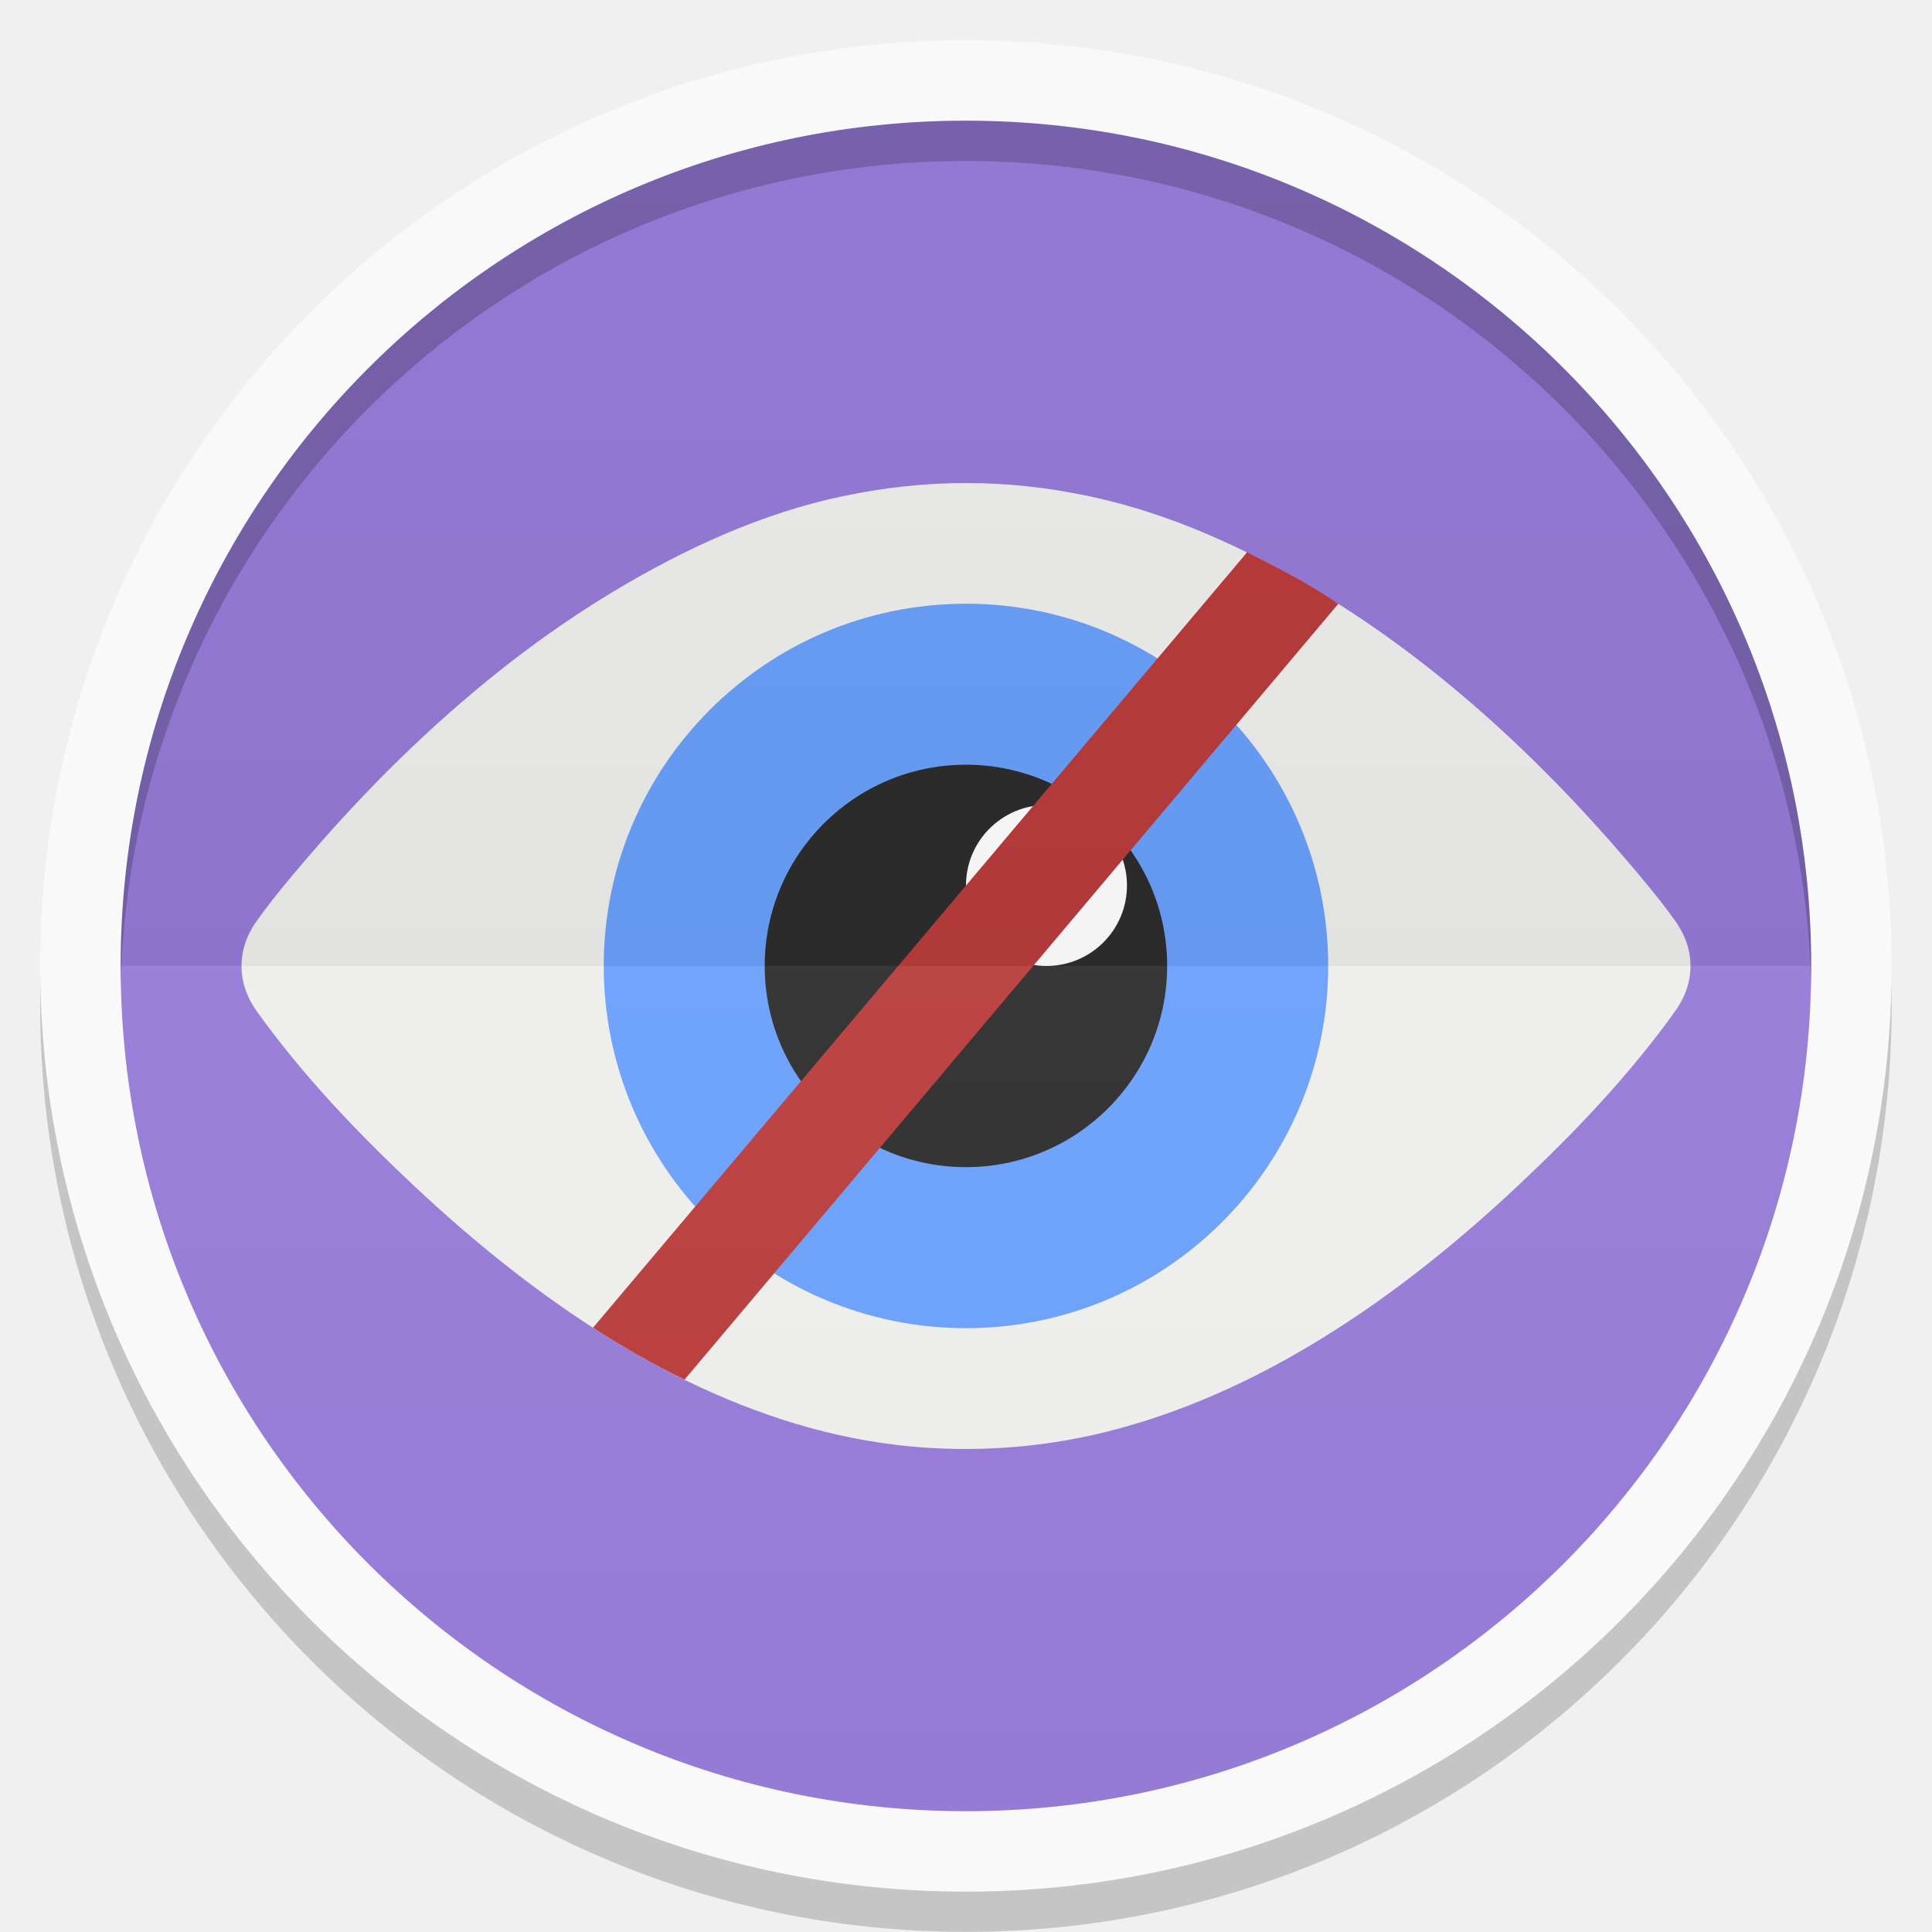
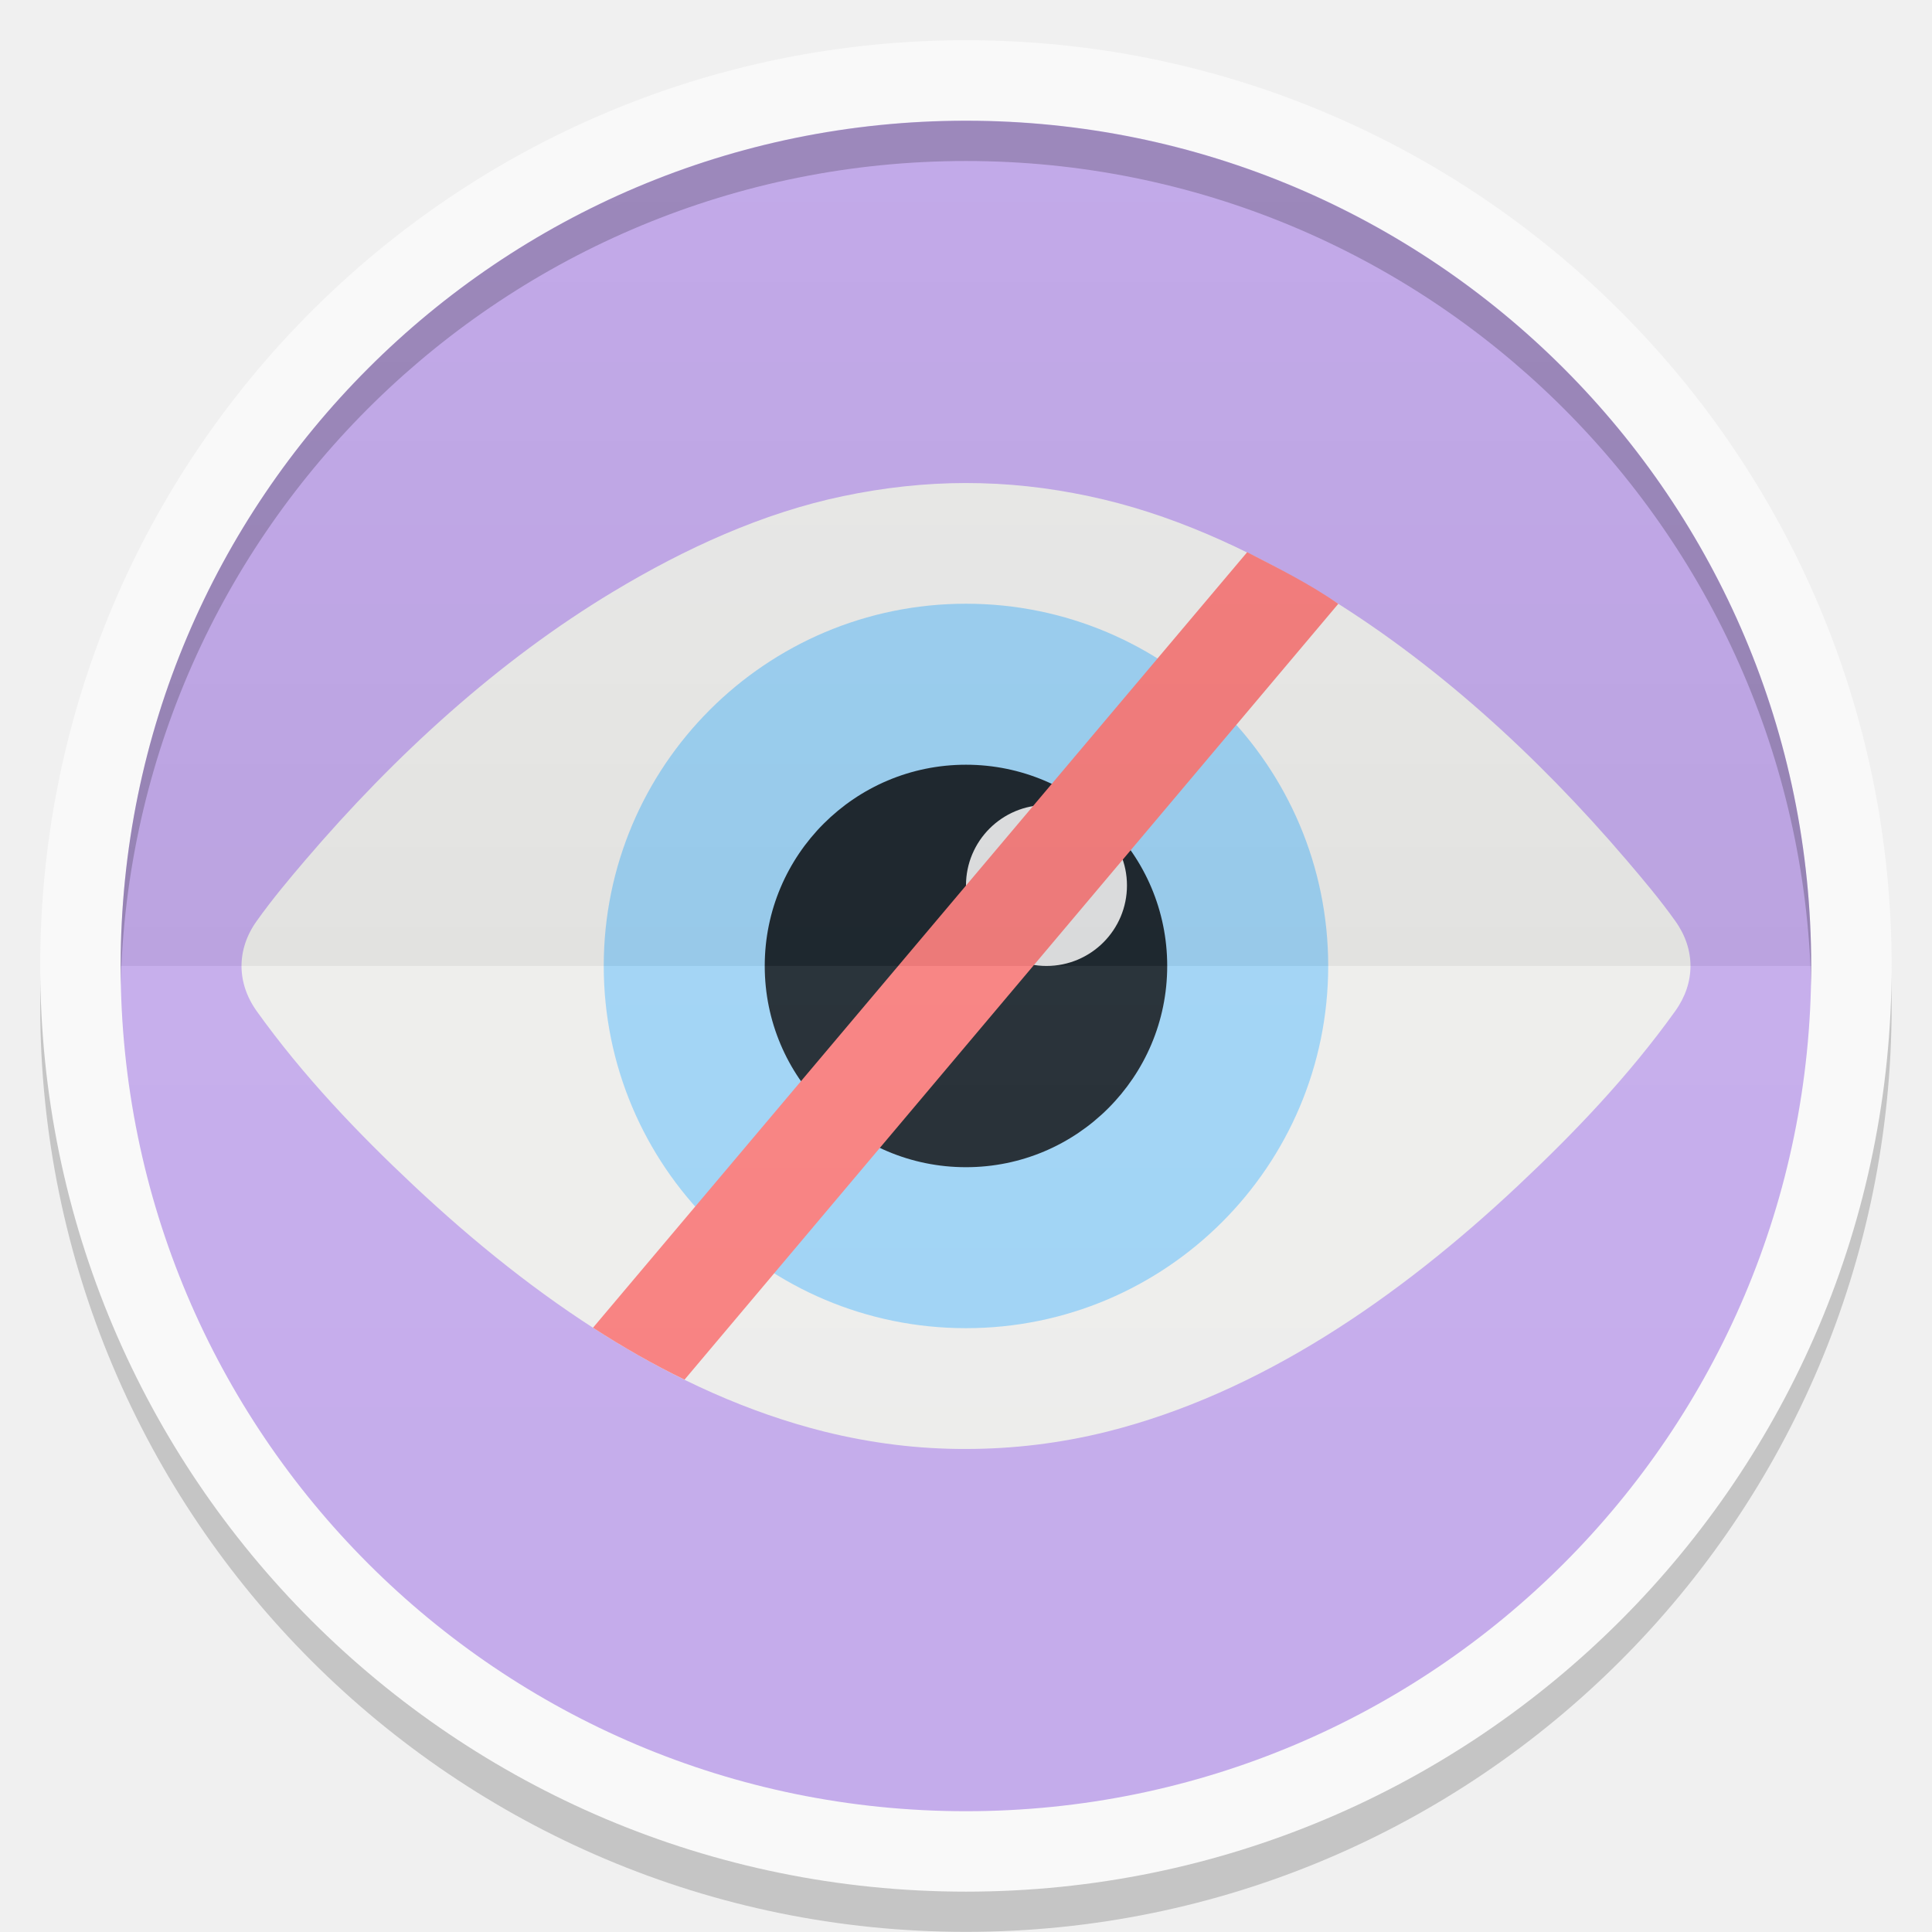
<svg xmlns="http://www.w3.org/2000/svg" xmlns:xlink="http://www.w3.org/1999/xlink" width="48" viewBox="0 0 13.547 13.547" height="48" id="svg2" version="1.1">
  <defs id="defs4">
    <linearGradient id="linearGradient3807">
      <stop style="stop-color:#000000;stop-opacity:1;" offset="0" id="stop3809" />
      <stop style="stop-color:#000000;stop-opacity:0;" offset="1" id="stop3811" />
    </linearGradient>
    <linearGradient id="linearGradient3794">
      <stop style="stop-color:#ffffff;stop-opacity:1;" offset="0" id="stop3796" />
      <stop style="stop-color:#ffffff;stop-opacity:0;" offset="1" id="stop3798" />
    </linearGradient>
    <linearGradient id="linearGradient4460">
      <stop offset="0" style="stop-color:#2d2d2d;stop-opacity:1;" id="stop7" />
      <stop offset="1" style="stop-color:#333333;stop-opacity:1;" id="stop9" />
    </linearGradient>
    <linearGradient id="linearGradient3824">
      <stop offset="0" style="stop-color:#2a94c8" id="stop12" />
      <stop offset=".519" style="stop-color:#e35472" id="stop14" />
      <stop offset="1" style="stop-color:#e68031" id="stop16" />
    </linearGradient>
    <linearGradient gradientTransform="matrix(1.09524,0,0,1.09524,-133.0018,-293.022)" xlink:href="#linearGradient4460" id="linearGradient3835" y1="279.096" y2="268.33" gradientUnits="userSpaceOnUse" x2="0" />
    <linearGradient xlink:href="#linearGradient3824" id="linearGradient3830" x1=".847" x2="12.7" gradientUnits="userSpaceOnUse" />
    <linearGradient xlink:href="#linearGradient4460" id="linearGradient3010" gradientUnits="userSpaceOnUse" gradientTransform="matrix(1.078933,0,0,1.078933,-130.9204,-288.5589)" y1="279.096" x2="0" y2="268.33" />
    <clipPath id="clipPath3813" clipPathUnits="userSpaceOnUse">
      <path id="path3815" d="M 92.311,355.545 L 479.511,355.545 L 479.511,68.185 L 92.311,68.185 L 92.311,355.545 z" />
    </clipPath>
    <clipPath id="clipPath3809" clipPathUnits="userSpaceOnUse">
      <path id="path3811" d="M 93.311,69.185 L 478.511,69.185 L 478.511,354.545 L 93.311,354.545 L 93.311,69.185 z" />
    </clipPath>
    <clipPath id="clipPath3805" clipPathUnits="userSpaceOnUse">
      <path id="path3807" d="M 93.311,354.545 L 478.511,354.545 L 478.511,69.185 L 93.311,69.185 L 93.311,354.545 z" />
    </clipPath>
    <clipPath id="clipPath3801" clipPathUnits="userSpaceOnUse">
      <path id="path3803" d="M 95.311,352.545 L 476.403,352.545 L 476.403,71.423 L 95.311,71.423 L 95.311,352.545 z" />
    </clipPath>
    <clipPath id="clipPath3797" clipPathUnits="userSpaceOnUse">
      <rect id="rect3799" style="fill:#fff" height="96" y="-0" x="-100" width="96" />
    </clipPath>
    <clipPath id="clipPath3793" clipPathUnits="userSpaceOnUse">
      <path id="path3795" d="M 54.1,12.5 12.9,54.7 C -2.7,70.3 23,69 32.3,74.9 36.6,77.7 18.5,81.3 22.2,85 c 3.6,3.7 21.7,7.1 25.3,10.7 3.6,3.7 -7.3,7.6 -3.7,11.3 3.5,3.7 11.9,0.2 13.4,8.6 1.1,6.2 15.4,3.1 21.8,-2.2 4,-3.4 -6.9,-3.4 -3.3,-7.1 9,-9.1 17,-4.1 20.3,-12.5 1.8,-4.5 -13.6,-7.7 -9.5,-10.6 9.8,-6.9 45.8,-10.4 29.2,-27 L 73,12.5 c -5.3,-5 -14,-5 -18.9,0 z m -9.9,64.7 c 0.9,0 30.8,4 19.3,7.1 -4.4,1.2 -24.6,-7.1 -19.3,-7.1 z m 57.2,16.6 c 0,2.1 16.3,3.3 15.4,-0.5 -1.3,-6.4 -13.6,-5.9 -15.4,0.5 z m -69.5,11.1 c 3.7,3.2 9.3,-0.7 11.1,-5.2 -3.6,-4.7 -16.9,0.3 -11.1,5.2 z m 67.5,-6.7 c -4.6,4.2 0.8,8.6 5.3,5.7 1.2,-0.8 -0.1,-4.7 -5.3,-5.7 z" />
    </clipPath>
    <clipPath id="clipPath3789" clipPathUnits="userSpaceOnUse">
      <rect id="rect3791" style="fill:#fff" height="84" rx="6" y="6" x="6" width="84" />
    </clipPath>
    <clipPath id="clipPath3785" clipPathUnits="userSpaceOnUse">
      <rect id="rect3787" style="fill:#fff;fill-rule:evenodd" height="20" rx="2" y="1" x="1" width="20" />
    </clipPath>
    <linearGradient xlink:href="#linearGradient3794" id="linearGradient3800" x1="28" y1="28" x2="42" y2="44" gradientUnits="userSpaceOnUse" />
    <linearGradient xlink:href="#linearGradient3807" id="linearGradient3813" x1="28" y1="28" x2="11" y2="7" gradientUnits="userSpaceOnUse" gradientTransform="scale(0.2822222,0.2822222)" />
    <linearGradient xlink:href="#linearGradient3794" id="linearGradient3817" gradientUnits="userSpaceOnUse" x1="28" y1="28" x2="42" y2="44" gradientTransform="matrix(0.2822222,0,0,0.2822222,-15.24,0)" />
    <linearGradient xlink:href="#linearGradient3807" id="linearGradient3024" gradientUnits="userSpaceOnUse" gradientTransform="matrix(0.2822222,0,0,0.2822222,-15.24,0)" x1="28" y1="28" x2="11" y2="7" />
    <linearGradient xlink:href="#linearGradient3807" id="linearGradient3809" x1="25" y1="24" x2="25" y2="48" gradientUnits="userSpaceOnUse" gradientTransform="matrix(-0.2822222,0,0,-0.2822222,13.54666,13.54667)" />
    <linearGradient xlink:href="#linearGradient3794" id="linearGradient3814" gradientUnits="userSpaceOnUse" x1="25" y1="24" x2="25" y2="48" gradientTransform="matrix(0.2822222,0,0,0.2822222,6.875e-7,-6.3e-6)" />
    <linearGradient xlink:href="#linearGradient3807" id="linearGradient3818" gradientUnits="userSpaceOnUse" x1="25" y1="24" x2="25" y2="48" gradientTransform="matrix(0.2822222,0,0,0.2822222,14.67555,0)" />
    <radialGradient gradientUnits="userSpaceOnUse" r="24" fy="1028.362" fx="24" cy="1028.362" cx="24" id="radialGradient3839" xlink:href="#linearGradient3833" />
    <linearGradient y2="1028.362" x2="25" y1="1004.362" x1="25" gradientTransform="translate(0,24)" gradientUnits="userSpaceOnUse" id="linearGradient3814-8" xlink:href="#linearGradient3816" />
    <linearGradient gradientTransform="matrix(1,0,0,-1,0,2032.724)" y2="1028.362" x2="25" y1="1004.362" x1="25" gradientUnits="userSpaceOnUse" id="linearGradient3799" xlink:href="#linearGradient3789" />
    <linearGradient y2="1116.021" x2="535.501" y1="1357.267" x1="535.501" gradientUnits="userSpaceOnUse" id="linearGradient3853" xlink:href="#linearGradient4460-36" />
    <linearGradient gradientUnits="userSpaceOnUse" y2="1116.021" x2="535.501" y1="1357.267" x1="535.501" id="linearGradient3851" xlink:href="#linearGradient4460-36" />
    <linearGradient y2="267.598" x2="0" y1="279.088" gradientTransform="matrix(3.916346,0,0,3.916346,-416.9212,-49.09352)" gradientUnits="userSpaceOnUse" id="linearGradient3842" xlink:href="#linearGradient4460-36" />
    <linearGradient y2="267.598" x2="0" y1="279.088" gradientTransform="matrix(1.10528,0,0,1.10528,-134.2829,-295.7706)" gradientUnits="userSpaceOnUse" id="linearGradient3837" xlink:href="#linearGradient4460-36" />
    <clipPath clipPathUnits="userSpaceOnUse" id="clipPath6">
      <path style="fill:#fff;fill-rule:evenodd" d="M -670.14,51.863 L -114.616,405.003 L -257.111,510.326 L -514.221,-71.013 L -670.14,51.863 z" id="path8" />
    </clipPath>
    <linearGradient id="linearGradient4460-3">
      <stop offset="0" style="stop-color:#f9d7c6" id="stop11" />
      <stop offset="1" style="stop-color:#f9f9ff" id="stop13" />
    </linearGradient>
    <linearGradient gradientTransform="translate(0,1e-5)" xlink:href="#linearGradient4460-3" id="linearGradient4030" x1="3.387" gradientUnits="userSpaceOnUse" x2="10.16" />
    <linearGradient id="linearGradient4460-36">
      <stop offset="0" style="stop-color:#cb3223" id="stop17" />
      <stop offset="1" style="stop-color:#e16913" id="stop19" />
    </linearGradient>
    <linearGradient gradientTransform="matrix(1.10528,0,0,1.10528,-134.2829,-295.7706)" xlink:href="#linearGradient4460-36" id="linearGradient4075" y1="279.088" y2="267.598" gradientUnits="userSpaceOnUse" x2="0" />
    <linearGradient id="linearGradient3789">
      <stop id="stop3791" offset="0" style="stop-color:#000000;stop-opacity:1;" />
      <stop id="stop3793" offset="1" style="stop-color:#000000;stop-opacity:0;" />
    </linearGradient>
    <linearGradient id="linearGradient3816">
      <stop style="stop-color:#ffffff;stop-opacity:1;" offset="0" id="stop3818" />
      <stop style="stop-color:#ffffff;stop-opacity:0;" offset="1" id="stop3820" />
    </linearGradient>
    <linearGradient id="linearGradient3833">
      <stop id="stop3835" offset="0" style="stop-color:#000000;stop-opacity:1;" />
      <stop id="stop3837" offset="1" style="stop-color:#000000;stop-opacity:0;" />
    </linearGradient>
    <linearGradient xlink:href="#linearGradient3789" id="linearGradient3108" gradientUnits="userSpaceOnUse" gradientTransform="matrix(0.2822222,0,0,-0.2822222,25.96443,290.2267)" x1="25" y1="1004.362" x2="25" y2="1028.362" />
    <linearGradient xlink:href="#linearGradient3816" id="linearGradient3111" gradientUnits="userSpaceOnUse" gradientTransform="matrix(0.2822222,0,0,0.2822222,13.54667,-276.68)" x1="25" y1="1004.362" x2="25" y2="1028.362" />
    <linearGradient gradientTransform="matrix(1,0,0,-1,0,2056.724)" y2="1047.362" x2="24" y1="1028.362" x1="24" gradientUnits="userSpaceOnUse" id="linearGradient3985" xlink:href="#linearGradient3833-9" />
    <linearGradient gradientUnits="userSpaceOnUse" y2="1047.362" x2="24" y1="1028.362" x1="24" id="linearGradient3981" xlink:href="#linearGradient3816-1" />
    <linearGradient y2="48" x2="25" y1="24" x1="25" gradientTransform="translate(1.7289841e-6,1004.362)" gradientUnits="userSpaceOnUse" id="linearGradient3181" xlink:href="#linearGradient3794-3" />
    <linearGradient y2="48" x2="25" y1="24" x1="25" gradientTransform="matrix(-1,0,0,-1,48,1052.362)" gradientUnits="userSpaceOnUse" id="linearGradient3177" xlink:href="#linearGradient3807-0" />
    <linearGradient id="linearGradient3807-0">
      <stop style="stop-color:#000000;stop-opacity:1;" offset="0" id="stop3809-8" />
      <stop style="stop-color:#000000;stop-opacity:0;" offset="1" id="stop3811-3" />
    </linearGradient>
    <linearGradient id="linearGradient3794-3">
      <stop style="stop-color:#ffffff;stop-opacity:1;" offset="0" id="stop3796-8" />
      <stop style="stop-color:#ffffff;stop-opacity:0;" offset="1" id="stop3798-6" />
    </linearGradient>
    <linearGradient id="linearGradient4460-5">
      <stop offset="0" style="stop-color:#2d2d2d;stop-opacity:1;" id="stop7-9" />
      <stop offset="1" style="stop-color:#333333;stop-opacity:1;" id="stop9-2" />
    </linearGradient>
    <linearGradient id="linearGradient3824-5">
      <stop offset="0" style="stop-color:#2a94c8" id="stop12-3" />
      <stop offset=".519" style="stop-color:#e35472" id="stop14-3" />
      <stop offset="1" style="stop-color:#e68031" id="stop16-5" />
    </linearGradient>
    <linearGradient gradientTransform="matrix(1.09524,0,0,1.09524,-133.0018,-293.022)" xlink:href="#linearGradient4460-5" id="linearGradient3835-5" y1="279.096" y2="268.33" gradientUnits="userSpaceOnUse" x2="0" />
    <linearGradient xlink:href="#linearGradient3824-5" id="linearGradient3830-0" x1=".847" x2="12.7" gradientUnits="userSpaceOnUse" />
    <linearGradient xlink:href="#linearGradient4460-5" id="linearGradient3010-2" gradientUnits="userSpaceOnUse" gradientTransform="matrix(1.078933,0,0,1.078933,-130.9204,-288.5589)" y1="279.096" x2="0" y2="268.33" />
    <clipPath id="clipPath3813-6" clipPathUnits="userSpaceOnUse">
      <path id="path3815-6" d="M 92.311,355.545 L 479.511,355.545 L 479.511,68.185 L 92.311,68.185 L 92.311,355.545 z" />
    </clipPath>
    <clipPath id="clipPath3809-4" clipPathUnits="userSpaceOnUse">
      <path id="path3811-2" d="M 93.311,69.185 L 478.511,69.185 L 478.511,354.545 L 93.311,354.545 L 93.311,69.185 z" />
    </clipPath>
    <clipPath id="clipPath3805-9" clipPathUnits="userSpaceOnUse">
      <path id="path3807-0" d="M 93.311,354.545 L 478.511,354.545 L 478.511,69.185 L 93.311,69.185 L 93.311,354.545 z" />
    </clipPath>
    <clipPath id="clipPath3801-5" clipPathUnits="userSpaceOnUse">
      <path id="path3803-9" d="M 95.311,352.545 L 476.403,352.545 L 476.403,71.423 L 95.311,71.423 L 95.311,352.545 z" />
    </clipPath>
    <clipPath id="clipPath3797-1" clipPathUnits="userSpaceOnUse">
      <rect id="rect3799-3" style="fill:#fff" height="96" y="-0" x="-100" width="96" />
    </clipPath>
    <clipPath id="clipPath3793-6" clipPathUnits="userSpaceOnUse">
      <path id="path3795-8" d="M 54.1,12.5 12.9,54.7 C -2.7,70.3 23,69 32.3,74.9 36.6,77.7 18.5,81.3 22.2,85 c 3.6,3.7 21.7,7.1 25.3,10.7 3.6,3.7 -7.3,7.6 -3.7,11.3 3.5,3.7 11.9,0.2 13.4,8.6 1.1,6.2 15.4,3.1 21.8,-2.2 4,-3.4 -6.9,-3.4 -3.3,-7.1 9,-9.1 17,-4.1 20.3,-12.5 1.8,-4.5 -13.6,-7.7 -9.5,-10.6 9.8,-6.9 45.8,-10.4 29.2,-27 L 73,12.5 c -5.3,-5 -14,-5 -18.9,0 z m -9.9,64.7 c 0.9,0 30.8,4 19.3,7.1 -4.4,1.2 -24.6,-7.1 -19.3,-7.1 z m 57.2,16.6 c 0,2.1 16.3,3.3 15.4,-0.5 -1.3,-6.4 -13.6,-5.9 -15.4,0.5 z m -69.5,11.1 c 3.7,3.2 9.3,-0.7 11.1,-5.2 -3.6,-4.7 -16.9,0.3 -11.1,5.2 z m 67.5,-6.7 c -4.6,4.2 0.8,8.6 5.3,5.7 1.2,-0.8 -0.1,-4.7 -5.3,-5.7 z" />
    </clipPath>
    <clipPath id="clipPath3789-1" clipPathUnits="userSpaceOnUse">
      <rect id="rect3791-8" style="fill:#fff" height="84" rx="6" y="6" x="6" width="84" />
    </clipPath>
    <clipPath id="clipPath3785-8" clipPathUnits="userSpaceOnUse">
      <rect id="rect3787-3" style="fill:#fff;fill-rule:evenodd" height="20" rx="2" y="1" x="1" width="20" />
    </clipPath>
    <linearGradient xlink:href="#linearGradient3794-3" id="linearGradient3800-5" x1="28" y1="28" x2="42" y2="44" gradientUnits="userSpaceOnUse" />
    <linearGradient xlink:href="#linearGradient3807-0" id="linearGradient3813-7" x1="28" y1="28" x2="11" y2="7" gradientUnits="userSpaceOnUse" gradientTransform="scale(0.2822222,0.2822222)" />
    <linearGradient xlink:href="#linearGradient3794-3" id="linearGradient3817-7" gradientUnits="userSpaceOnUse" x1="28" y1="28" x2="42" y2="44" gradientTransform="matrix(0.2822222,0,0,0.2822222,-15.24,0)" />
    <linearGradient xlink:href="#linearGradient3807-0" id="linearGradient3024-4" gradientUnits="userSpaceOnUse" gradientTransform="matrix(0.2822222,0,0,0.2822222,-15.24,0)" x1="28" y1="28" x2="11" y2="7" />
    <linearGradient xlink:href="#linearGradient3807-0" id="linearGradient3809-9" x1="25" y1="24" x2="25" y2="48" gradientUnits="userSpaceOnUse" gradientTransform="matrix(-0.2822222,0,0,-0.2822222,13.54667,13.54667)" />
    <linearGradient xlink:href="#linearGradient3794-3" id="linearGradient3814-3" gradientUnits="userSpaceOnUse" x1="25" y1="24" x2="25" y2="48" gradientTransform="matrix(0.2822222,0,0,0.2822222,5e-7,-6.3e-6)" />
    <linearGradient xlink:href="#linearGradient3807-0" id="linearGradient3818-7" gradientUnits="userSpaceOnUse" x1="25" y1="24" x2="25" y2="48" gradientTransform="matrix(0.2822222,0,0,0.2822222,14.67555,0)" />
    <radialGradient gradientUnits="userSpaceOnUse" r="24" fy="1028.362" fx="24" cy="1028.362" cx="24" id="radialGradient3839-7" xlink:href="#linearGradient3833-9" />
    <linearGradient y2="1028.362" x2="25" y1="1004.362" x1="25" gradientTransform="translate(0,24)" gradientUnits="userSpaceOnUse" id="linearGradient3814-8-7" xlink:href="#linearGradient3816-1" />
    <linearGradient gradientTransform="matrix(1,0,0,-1,0,2032.724)" y2="1028.362" x2="25" y1="1004.362" x1="25" gradientUnits="userSpaceOnUse" id="linearGradient3799-2" xlink:href="#linearGradient3789-3" />
    <linearGradient y2="1116.021" x2="535.501" y1="1357.267" x1="535.501" gradientUnits="userSpaceOnUse" id="linearGradient3853-4" xlink:href="#linearGradient4460-36-4" />
    <linearGradient gradientUnits="userSpaceOnUse" y2="1116.021" x2="535.501" y1="1357.267" x1="535.501" id="linearGradient3851-1" xlink:href="#linearGradient4460-36-4" />
    <linearGradient y2="267.598" x2="0" y1="279.088" gradientTransform="matrix(3.916346,0,0,3.916346,-416.9212,-49.09352)" gradientUnits="userSpaceOnUse" id="linearGradient3842-3" xlink:href="#linearGradient4460-36-4" />
    <linearGradient y2="267.598" x2="0" y1="279.088" gradientTransform="matrix(1.10528,0,0,1.10528,-134.2829,-295.7706)" gradientUnits="userSpaceOnUse" id="linearGradient3837-8" xlink:href="#linearGradient4460-36-4" />
    <clipPath clipPathUnits="userSpaceOnUse" id="clipPath6-2">
      <path style="fill:#fff;fill-rule:evenodd" d="M -670.14,51.863 L -114.616,405.003 L -257.111,510.326 L -514.221,-71.013 L -670.14,51.863 z" id="path8-8" />
    </clipPath>
    <linearGradient id="linearGradient4460-3-4">
      <stop offset="0" style="stop-color:#f9d7c6" id="stop11-6" />
      <stop offset="1" style="stop-color:#f9f9ff" id="stop13-4" />
    </linearGradient>
    <linearGradient gradientTransform="translate(0,1e-5)" xlink:href="#linearGradient4460-3-4" id="linearGradient4030-0" x1="3.387" gradientUnits="userSpaceOnUse" x2="10.16" />
    <linearGradient id="linearGradient4460-36-4">
      <stop offset="0" style="stop-color:#cb3223" id="stop17-2" />
      <stop offset="1" style="stop-color:#e16913" id="stop19-5" />
    </linearGradient>
    <linearGradient gradientTransform="matrix(1.10528,0,0,1.10528,-134.2829,-295.7706)" xlink:href="#linearGradient4460-36-4" id="linearGradient4075-2" y1="279.088" y2="267.598" gradientUnits="userSpaceOnUse" x2="0" />
    <linearGradient id="linearGradient3789-3">
      <stop id="stop3791-1" offset="0" style="stop-color:#000000;stop-opacity:1;" />
      <stop id="stop3793-3" offset="1" style="stop-color:#000000;stop-opacity:0;" />
    </linearGradient>
    <linearGradient id="linearGradient3816-1">
      <stop style="stop-color:#ffffff;stop-opacity:1;" offset="0" id="stop3818-9" />
      <stop style="stop-color:#ffffff;stop-opacity:0;" offset="1" id="stop3820-0" />
    </linearGradient>
    <linearGradient id="linearGradient3833-9">
      <stop id="stop3835-9" offset="0" style="stop-color:#000000;stop-opacity:1;" />
      <stop id="stop3837-0" offset="1" style="stop-color:#000000;stop-opacity:0;" />
    </linearGradient>
    <linearGradient xlink:href="#linearGradient3789-3" id="linearGradient3108-0" gradientUnits="userSpaceOnUse" gradientTransform="matrix(0.2822222,0,0,-0.2822222,25.96443,290.2267)" x1="25" y1="1004.362" x2="25" y2="1028.362" />
    <linearGradient xlink:href="#linearGradient3816-1" id="linearGradient3111-7" gradientUnits="userSpaceOnUse" gradientTransform="matrix(0.2822222,0,0,0.2822222,13.54667,-276.68)" x1="25" y1="1004.362" x2="25" y2="1028.362" />
    <radialGradient gradientUnits="userSpaceOnUse" r="24" fy="1028.362" fx="24" cy="1028.362" cx="24" id="radialGradient3839-0" xlink:href="#linearGradient3833-4" />
    <linearGradient y2="1028.362" x2="25" y1="1004.362" x1="25" gradientTransform="translate(86,24)" gradientUnits="userSpaceOnUse" id="linearGradient3814-0" xlink:href="#linearGradient3816-5" />
    <linearGradient gradientTransform="matrix(1,0,0,-1,86,2032.724)" y2="1028.362" x2="25" y1="1004.362" x1="25" gradientUnits="userSpaceOnUse" id="linearGradient3799-27" xlink:href="#linearGradient3789-0" />
    <linearGradient y2="1116.021" x2="535.501" y1="1357.267" x1="535.501" gradientUnits="userSpaceOnUse" id="linearGradient3853-8" xlink:href="#linearGradient4460-8" />
    <linearGradient gradientUnits="userSpaceOnUse" y2="1116.021" x2="535.501" y1="1357.267" x1="535.501" id="linearGradient3851-0" xlink:href="#linearGradient4460-8" />
    <linearGradient y2="267.598" x2="0" y1="279.088" gradientTransform="matrix(3.916346,0,0,3.916346,-416.9212,-49.09352)" gradientUnits="userSpaceOnUse" id="linearGradient3842-36" xlink:href="#linearGradient4460-8" />
    <linearGradient y2="267.598" x2="0" y1="279.088" gradientTransform="matrix(1.10528,0,0,1.10528,-134.2829,-295.7706)" gradientUnits="userSpaceOnUse" id="linearGradient3837-3" xlink:href="#linearGradient4460-8" />
    <clipPath clipPathUnits="userSpaceOnUse" id="clipPath6-4">
      <path style="fill:#fff;fill-rule:evenodd" d="M -670.14,51.863 L -114.616,405.003 L -257.111,510.326 L -514.221,-71.013 L -670.14,51.863 z" id="path8-3" />
    </clipPath>
    <linearGradient id="linearGradient4460-3-7">
      <stop offset="0" style="stop-color:#f9d7c6" id="stop11-7" />
      <stop offset="1" style="stop-color:#f9f9ff" id="stop13-8" />
    </linearGradient>
    <linearGradient gradientTransform="translate(0,1e-5)" xlink:href="#linearGradient4460-3-7" id="linearGradient4030-1" x1="3.387" gradientUnits="userSpaceOnUse" x2="10.16" />
    <linearGradient id="linearGradient4460-8">
      <stop offset="0" style="stop-color:#cb3223" id="stop17-1" />
      <stop offset="1" style="stop-color:#e16913" id="stop19-6" />
    </linearGradient>
    <linearGradient gradientTransform="matrix(1.10528,0,0,1.10528,-134.2829,-295.7706)" xlink:href="#linearGradient4460-8" id="linearGradient4075-4" y1="279.088" y2="267.598" gradientUnits="userSpaceOnUse" x2="0" />
    <linearGradient id="linearGradient3789-0">
      <stop id="stop3791-0" offset="0" style="stop-color:#000000;stop-opacity:1;" />
      <stop id="stop3793-5" offset="1" style="stop-color:#000000;stop-opacity:0;" />
    </linearGradient>
    <linearGradient id="linearGradient3816-5">
      <stop style="stop-color:#ffffff;stop-opacity:1;" offset="0" id="stop3818-0" />
      <stop style="stop-color:#ffffff;stop-opacity:0;" offset="1" id="stop3820-8" />
    </linearGradient>
    <linearGradient id="linearGradient3833-4">
      <stop id="stop3835-95" offset="0" style="stop-color:#000000;stop-opacity:1;" />
      <stop id="stop3837-2" offset="1" style="stop-color:#000000;stop-opacity:0;" />
    </linearGradient>
    <linearGradient xlink:href="#linearGradient3794-2" id="linearGradient3814-4" gradientUnits="userSpaceOnUse" x1="25" y1="24" x2="25" y2="48" gradientTransform="matrix(0.2822222,0,0,0.2822222,6.7916667e-7,0.5644382)" />
    <linearGradient id="linearGradient3794-2">
      <stop style="stop-color:#ffffff;stop-opacity:1;" offset="0" id="stop3796-5" />
      <stop style="stop-color:#ffffff;stop-opacity:0;" offset="1" id="stop3798-4" />
    </linearGradient>
    <linearGradient xlink:href="#linearGradient3807-2" id="linearGradient3809-1" x1="25" y1="24" x2="25" y2="48" gradientUnits="userSpaceOnUse" gradientTransform="matrix(-0.2822222,0,0,-0.2822222,13.54666,14.11111)" />
    <linearGradient id="linearGradient3807-2">
      <stop style="stop-color:#000000;stop-opacity:1;" offset="0" id="stop3809-9" />
      <stop style="stop-color:#000000;stop-opacity:0;" offset="1" id="stop3811-1" />
    </linearGradient>
    <linearGradient xlink:href="#linearGradient3794-2-5" id="linearGradient3814-4-2" gradientUnits="userSpaceOnUse" x1="25" y1="24" x2="25" y2="48" gradientTransform="matrix(0.2822222,0,0,0.2822222,6.7399158e-7,-6.3183333e-6)" />
    <linearGradient id="linearGradient3794-2-5">
      <stop style="stop-color:#ffffff;stop-opacity:1;" offset="0" id="stop3796-5-9" />
      <stop style="stop-color:#ffffff;stop-opacity:0;" offset="1" id="stop3798-4-5" />
    </linearGradient>
    <linearGradient xlink:href="#linearGradient3807-2-1" id="linearGradient3809-1-5" x1="25" y1="24" x2="25" y2="48" gradientUnits="userSpaceOnUse" gradientTransform="matrix(-0.2822222,0,0,-0.2822222,13.54666,13.54667)" />
    <linearGradient id="linearGradient3807-2-1">
      <stop style="stop-color:#000000;stop-opacity:1;" offset="0" id="stop3809-9-5" />
      <stop style="stop-color:#000000;stop-opacity:0;" offset="1" id="stop3811-1-9" />
    </linearGradient>
    <path d="m 3.186,28.007 c 0,3.416 -2.42,6.185 -5.404,6.185 -2.985,0 -5.404,-2.769 -5.404,-6.185 0,-3.416 2.42,-6.185 5.404,-6.185 2.985,0 5.404,2.769 5.404,6.185 z" id="2" />
    <linearGradient id="1">
      <stop id="stop3621" stop-color="#6a3f92" />
      <stop id="stop3623" stop-color="#9872c7" offset="1" />
    </linearGradient>
    <linearGradient gradientUnits="userSpaceOnUse" y2="1006.36" x2="0" y1="1050.36" id="0" xlink:href="#1" />
    <linearGradient xlink:href="#1" id="linearGradient3683" gradientUnits="userSpaceOnUse" y1="1050.36" x2="0" y2="1006.36" gradientTransform="matrix(0.2822222,0,0,0.2822222,-13.8261,-284.0644)" />
  </defs>
  <g id="layer3" style="display:inline">
    <rect width="12.982" x="0.282" y="0.564" rx="6.491" height="12.982" style="opacity:0.18;fill:#000000;fill-opacity:1;fill-rule:evenodd;display:inline" id="rect3026" />
    <rect id="rect22" style="fill:#f9f9f9;fill-opacity:1;fill-rule:evenodd;display:inline" height="12.982" rx="6.491" y="0.282" x="0.282" width="12.982" />
  </g>
  <g id="layer4" style="display:inline">
-     <path id="path3021" style="fill:#957ad6;fill-opacity:1;display:inline" d="m 12.7,6.773 c 0,-3.273 -2.653,-5.927 -5.927,-5.927 -3.273,0 -5.927,2.654 -5.927,5.927 0,3.273 2.653,5.927 5.927,5.927 3.273,0 5.927,-2.653 5.927,-5.927 z" />
+     <path id="path3021" style="fill:#c4abeb;fill-opacity:1;display:inline" d="m 12.7,6.773 c 0,-3.273 -2.653,-5.927 -5.927,-5.927 -3.273,0 -5.927,2.654 -5.927,5.927 0,3.273 2.653,5.927 5.927,5.927 3.273,0 5.927,-2.653 5.927,-5.927 z" />
  </g>
  <g id="layer1" style="display:inline">
    <path style="fill:#ededeb" d="M 11.747,6.458 C 11.641,6.309 11.523,6.169 11.406,6.032 10.773,5.291 10.046,4.63 9.25,4.151 8.742,3.845 8.198,3.597 7.634,3.479 7.347,3.418 7.066,3.387 6.771,3.387 c -0.287,0 -0.574,0.032 -0.86,0.092 C 5.347,3.597 4.804,3.845 4.296,4.151 3.5,4.63 2.773,5.291 2.14,6.032 2.023,6.169 1.906,6.309 1.8,6.458 c -0.142,0.198 -0.142,0.433 0,0.632 0.324,0.453 0.71,0.856 1.102,1.224 0.845,0.793 1.811,1.457 2.877,1.724 0.33,0.082 0.661,0.123 0.992,0.122 0.335,0 0.665,-0.04 0.994,-0.122 C 8.832,9.77 9.8,9.107 10.645,8.313 11.037,7.945 11.423,7.542 11.747,7.089 11.889,6.891 11.889,6.656 11.747,6.458 z" id="path3644" />
-     <use height="1" width="1" y="0" x="0" style="fill:#6aa0fa;fill-opacity:1" transform="matrix(0.4700018,0,0,0.4106581,7.815762,-4.728162)" xlink:href="#2" id="use3646" />
-     <path id="use3955" d="m 8.184,6.773 c 0,0.779 -0.632,1.411 -1.411,1.411 -0.779,0 -1.411,-0.632 -1.411,-1.411 0,-0.779 0.632,-1.411 1.411,-1.411 0.779,0 1.411,0.632 1.411,1.411 z" style="fill:#2d2d2d;fill-opacity:1" />
-     <use height="1" width="1" y="0" x="0" style="fill:#ffffff" transform="matrix(0.1044449,0,0,0.09125737,7.569429,3.653)" xlink:href="#2" id="use3650" />
-     <path id="use3951" d="m 8.184,6.773 c 0,0.779 -0.632,1.411 -1.411,1.411 -0.779,0 -1.411,-0.632 -1.411,-1.411 0,-0.779 0.632,-1.411 1.411,-1.411 0.779,0 1.411,0.632 1.411,1.411 z" style="fill:#2d2d2d;fill-opacity:0" />
-     <path style="fill:#b93c3c;fill-opacity:1" d="M 8.745,3.872 4.158,9.31 c 0.209,0.135 0.422,0.257 0.642,0.364 L 9.384,4.234 C 9.18,4.092 8.943,3.974 8.745,3.872 z" id="path3652" />
+     <use height="1" width="1" y="0" x="0" style="fill:#9fd3f5;fill-opacity:1" transform="matrix(0.4700018,0,0,0.4106581,7.815762,-4.728162)" xlink:href="#2" id="use3646" />
+     <use height="1" width="1" y="0" x="0" transform="matrix(0.2611121,0,0,0.2281434,7.35246,0.3836245)" xlink:href="#2" id="use3648" style="opacity:0.8" />
+     <use height="1" width="1" y="0" x="0" style="fill:#f9f9f9;fill-opacity:1;opacity:0.9" transform="matrix(0.1044449,0,0,0.09125737,7.569429,3.653)" xlink:href="#2" id="use3650" />
+     <path style="fill:#f8807f;fill-opacity:1" d="M 8.745,3.872 4.158,9.31 c 0.209,0.135 0.422,0.257 0.642,0.364 L 9.384,4.234 C 9.18,4.092 8.943,3.974 8.745,3.872 z" id="path3652" />
  </g>
  <g id="layer2" style="display:inline">
    <path style="opacity:0.2;fill:#000000;fill-opacity:1;display:inline" d="m 6.773,0.847 c -3.273,0 -5.927,2.653 -5.927,5.927 0,0.047 -0.001,0.095 0,0.141 0.074,-3.209 2.7,-5.786 5.927,-5.786 3.226,0 5.852,2.577 5.927,5.786 0.001,-0.046 0,-0.094 0,-0.141 0,-3.273 -2.654,-5.927 -5.927,-5.927 z" id="path3121" />
    <path id="path3812" d="M 0.847,6.773 C 0.847,10.047 3.5,12.7 6.773,12.7 c 3.273,0 5.927,-2.653 5.927,-5.927 l -11.853,0 z" style="opacity:0.05;fill:url(#linearGradient3814-4-2);fill-opacity:1;stroke:none;display:inline" />
    <path style="opacity:0.05;fill:url(#linearGradient3809-1-5);fill-opacity:1;stroke:none;display:inline" d="m 12.7,6.773 c 0,-3.273 -2.653,-5.927 -5.927,-5.927 -3.273,0 -5.927,2.653 -5.927,5.927 l 11.853,0 z" id="rect3796" />
  </g>
</svg>
